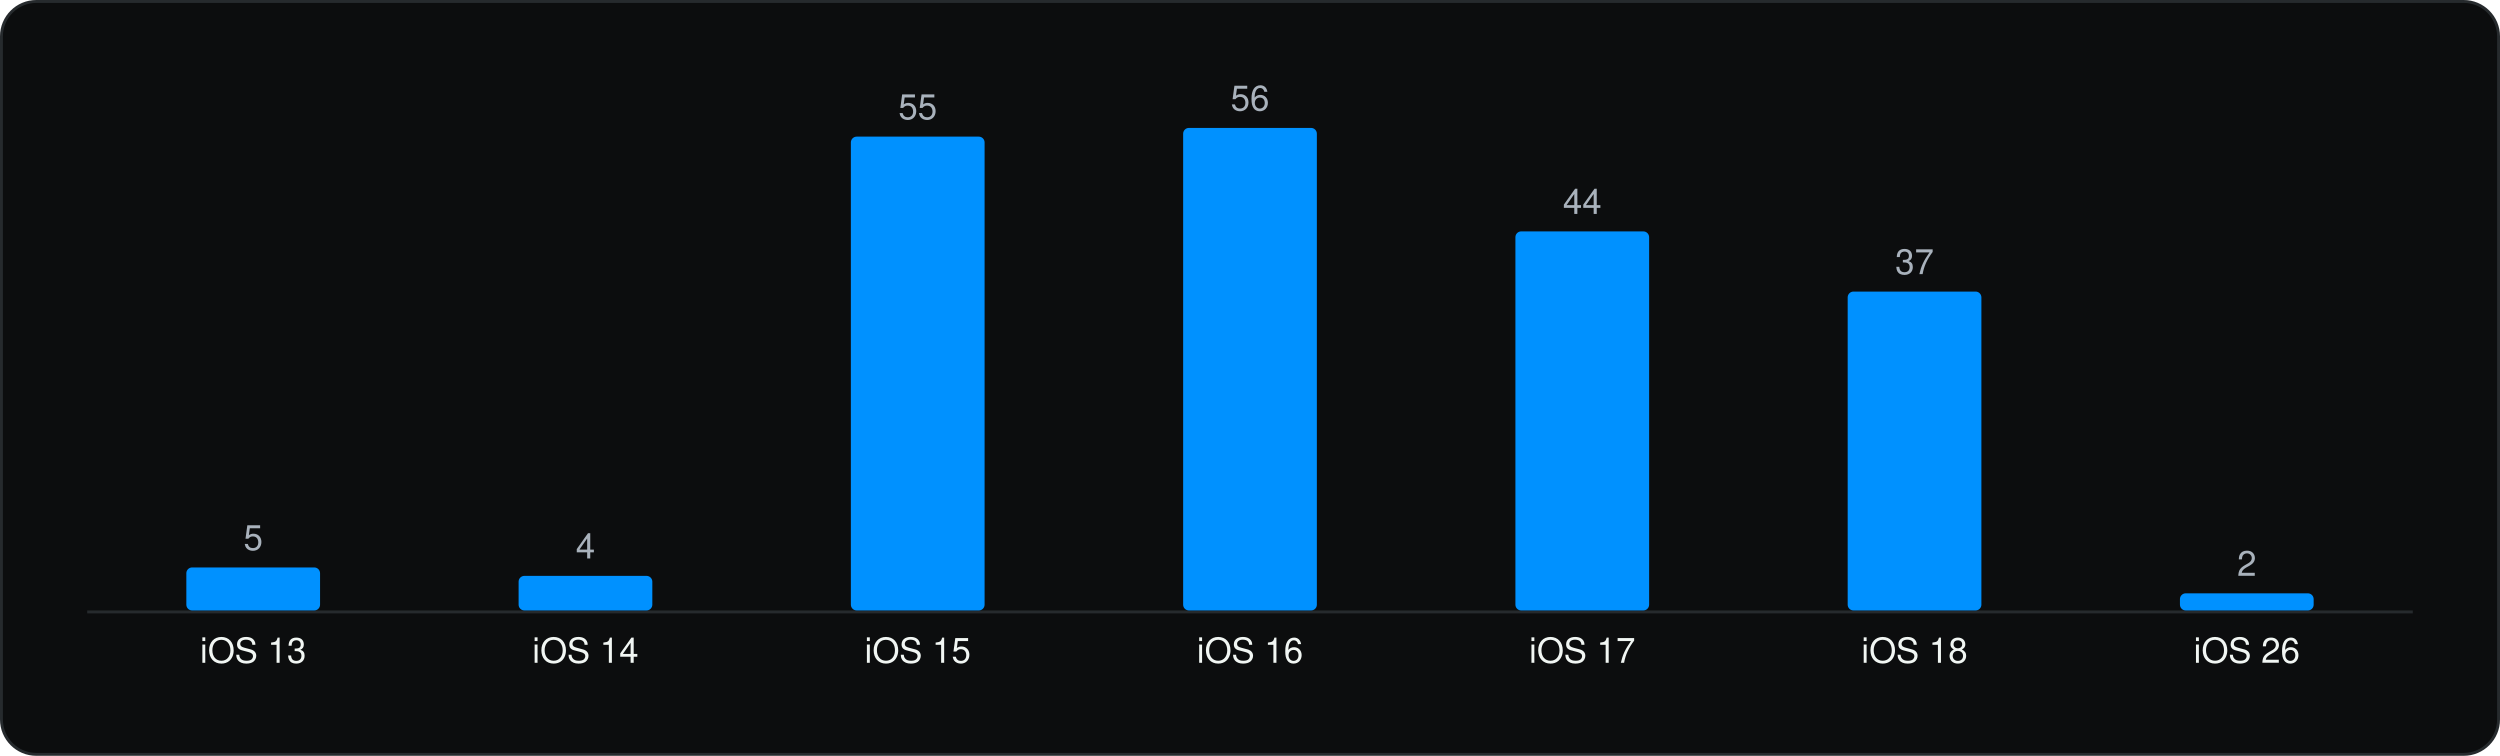
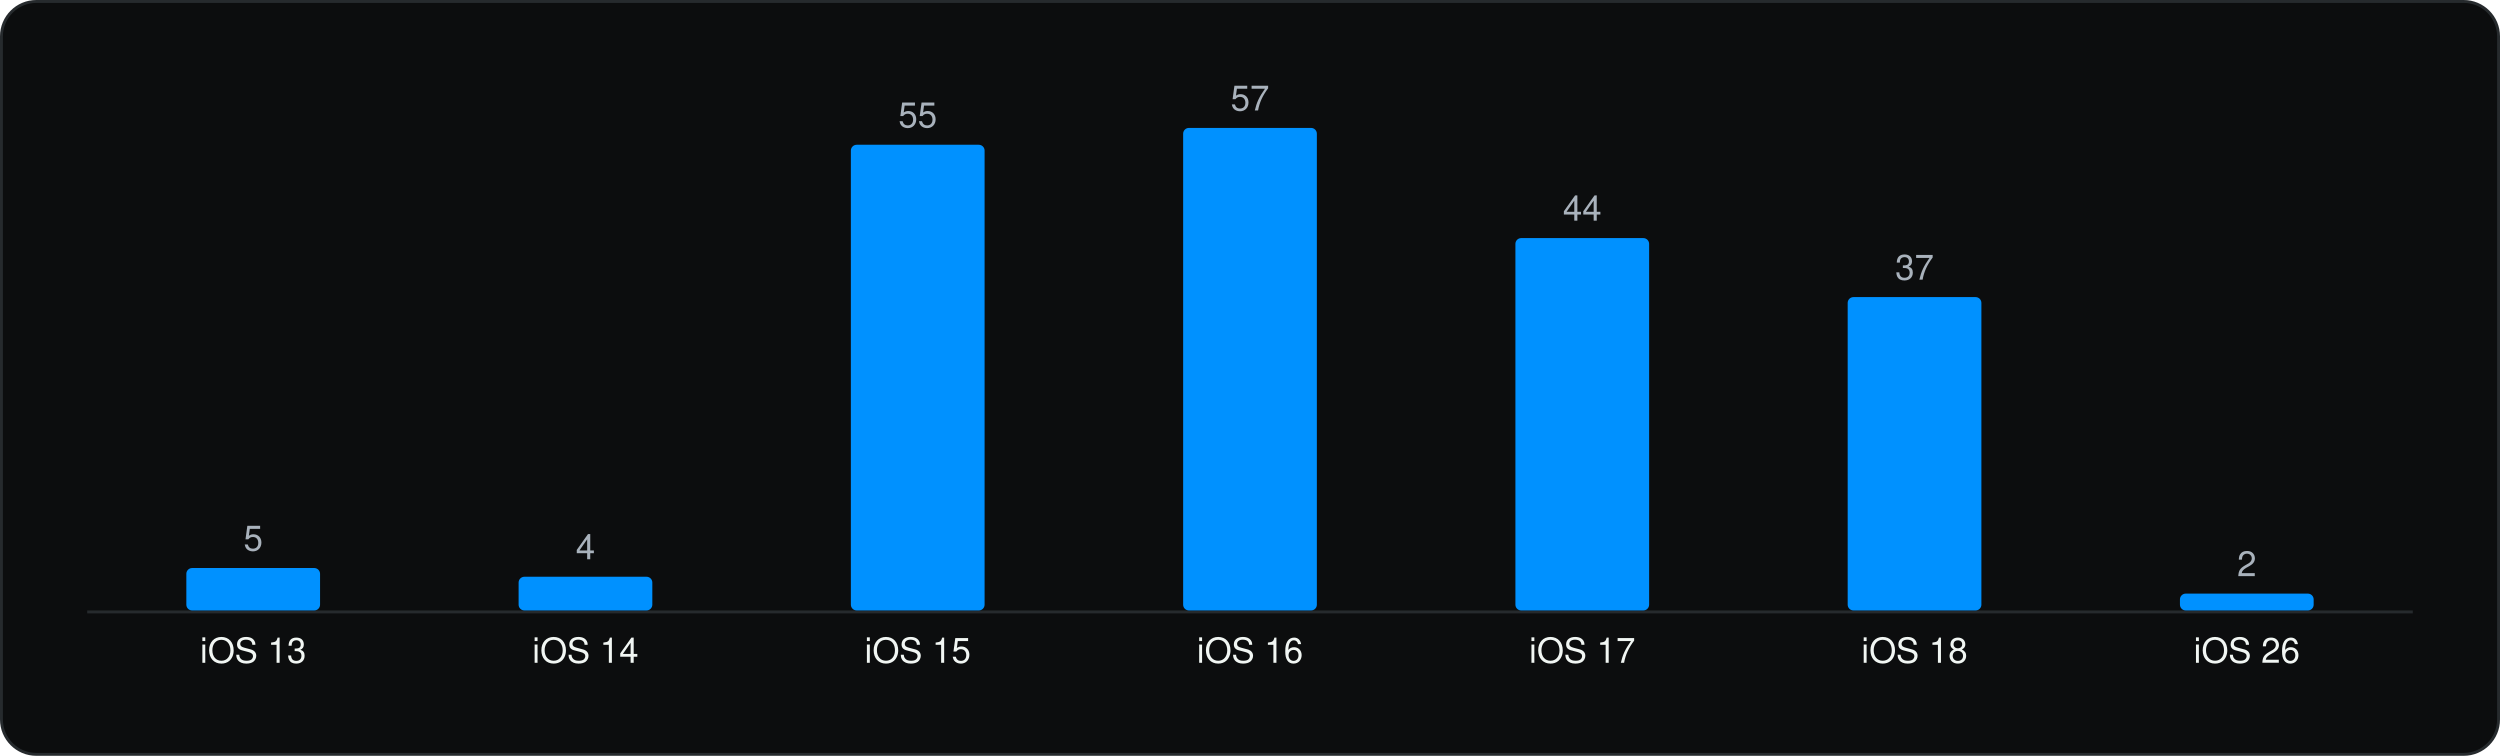
<svg xmlns="http://www.w3.org/2000/svg" viewBox="0 0 860 260" width="860" height="260" role="img" aria-label="Minimum iOS version" font-family="Geist, -apple-system, BlinkMacSystemFont, 'Segoe UI', Helvetica, Arial, sans-serif">
  <rect x="0.5" y="0.5" width="859" height="259" rx="12" fill="#0C0D0E" stroke="#262A2D" />
  <g transform="translate(20 20)">
    <line x1="10" y1="190.5" x2="810" y2="190.5" stroke="#262A2D" />
-     <rect x="44.1" y="175.2" width="46.0" height="14.8" rx="2" fill="#0091FF" />
-     <text x="67.1" y="169.2" font-size="12" text-anchor="middle" fill="#A9B2BC">5</text>
+     <rect x="44.1" y="175.4" width="46.0" height="14.6" rx="2" fill="#0091FF" />
+     <text x="67.1" y="169.4" font-size="12" text-anchor="middle" fill="#A9B2BC">5</text>
    <text x="67.1" y="208.0" font-size="12" text-anchor="middle" fill="#F1F6F3">iOS 13</text>
-     <rect x="158.4" y="178.1" width="46.0" height="11.9" rx="2" fill="#0091FF" />
-     <text x="181.4" y="172.1" font-size="12" text-anchor="middle" fill="#A9B2BC">4</text>
+     <rect x="158.4" y="178.4" width="46.0" height="11.6" rx="2" fill="#0091FF" />
+     <text x="181.4" y="172.4" font-size="12" text-anchor="middle" fill="#A9B2BC">4</text>
    <text x="181.4" y="208.0" font-size="12" text-anchor="middle" fill="#F1F6F3">iOS 14</text>
-     <rect x="272.7" y="27.0" width="46.0" height="163.0" rx="2" fill="#0091FF" />
-     <text x="295.7" y="21.0" font-size="12" text-anchor="middle" fill="#A9B2BC">55</text>
+     <rect x="272.7" y="29.8" width="46.0" height="160.2" rx="2" fill="#0091FF" />
+     <text x="295.7" y="23.8" font-size="12" text-anchor="middle" fill="#A9B2BC">55</text>
    <text x="295.7" y="208.0" font-size="12" text-anchor="middle" fill="#F1F6F3">iOS 15</text>
    <rect x="387.0" y="24.0" width="46.0" height="166.0" rx="2" fill="#0091FF" />
-     <text x="410.0" y="18.0" font-size="12" text-anchor="middle" fill="#A9B2BC">56</text>
+     <text x="410.0" y="18.0" font-size="12" text-anchor="middle" fill="#A9B2BC">57</text>
    <text x="410.0" y="208.0" font-size="12" text-anchor="middle" fill="#F1F6F3">iOS 16</text>
-     <rect x="501.3" y="59.6" width="46.0" height="130.4" rx="2" fill="#0091FF" />
-     <text x="524.3" y="53.6" font-size="12" text-anchor="middle" fill="#A9B2BC">44</text>
+     <rect x="501.3" y="61.9" width="46.0" height="128.1" rx="2" fill="#0091FF" />
+     <text x="524.3" y="55.9" font-size="12" text-anchor="middle" fill="#A9B2BC">44</text>
    <text x="524.3" y="208.0" font-size="12" text-anchor="middle" fill="#F1F6F3">iOS 17</text>
-     <rect x="615.6" y="80.3" width="46.0" height="109.7" rx="2" fill="#0091FF" />
-     <text x="638.6" y="74.3" font-size="12" text-anchor="middle" fill="#A9B2BC">37</text>
+     <rect x="615.6" y="82.2" width="46.0" height="107.8" rx="2" fill="#0091FF" />
+     <text x="638.6" y="76.2" font-size="12" text-anchor="middle" fill="#A9B2BC">37</text>
    <text x="638.6" y="208.0" font-size="12" text-anchor="middle" fill="#F1F6F3">iOS 18</text>
-     <rect x="729.9" y="184.1" width="46.0" height="5.9" rx="2" fill="#0091FF" />
-     <text x="752.9" y="178.1" font-size="12" text-anchor="middle" fill="#A9B2BC">2</text>
+     <rect x="729.9" y="184.2" width="46.0" height="5.8" rx="2" fill="#0091FF" />
+     <text x="752.9" y="178.2" font-size="12" text-anchor="middle" fill="#A9B2BC">2</text>
    <text x="752.9" y="208.0" font-size="12" text-anchor="middle" fill="#F1F6F3">iOS 26</text>
  </g>
</svg>
